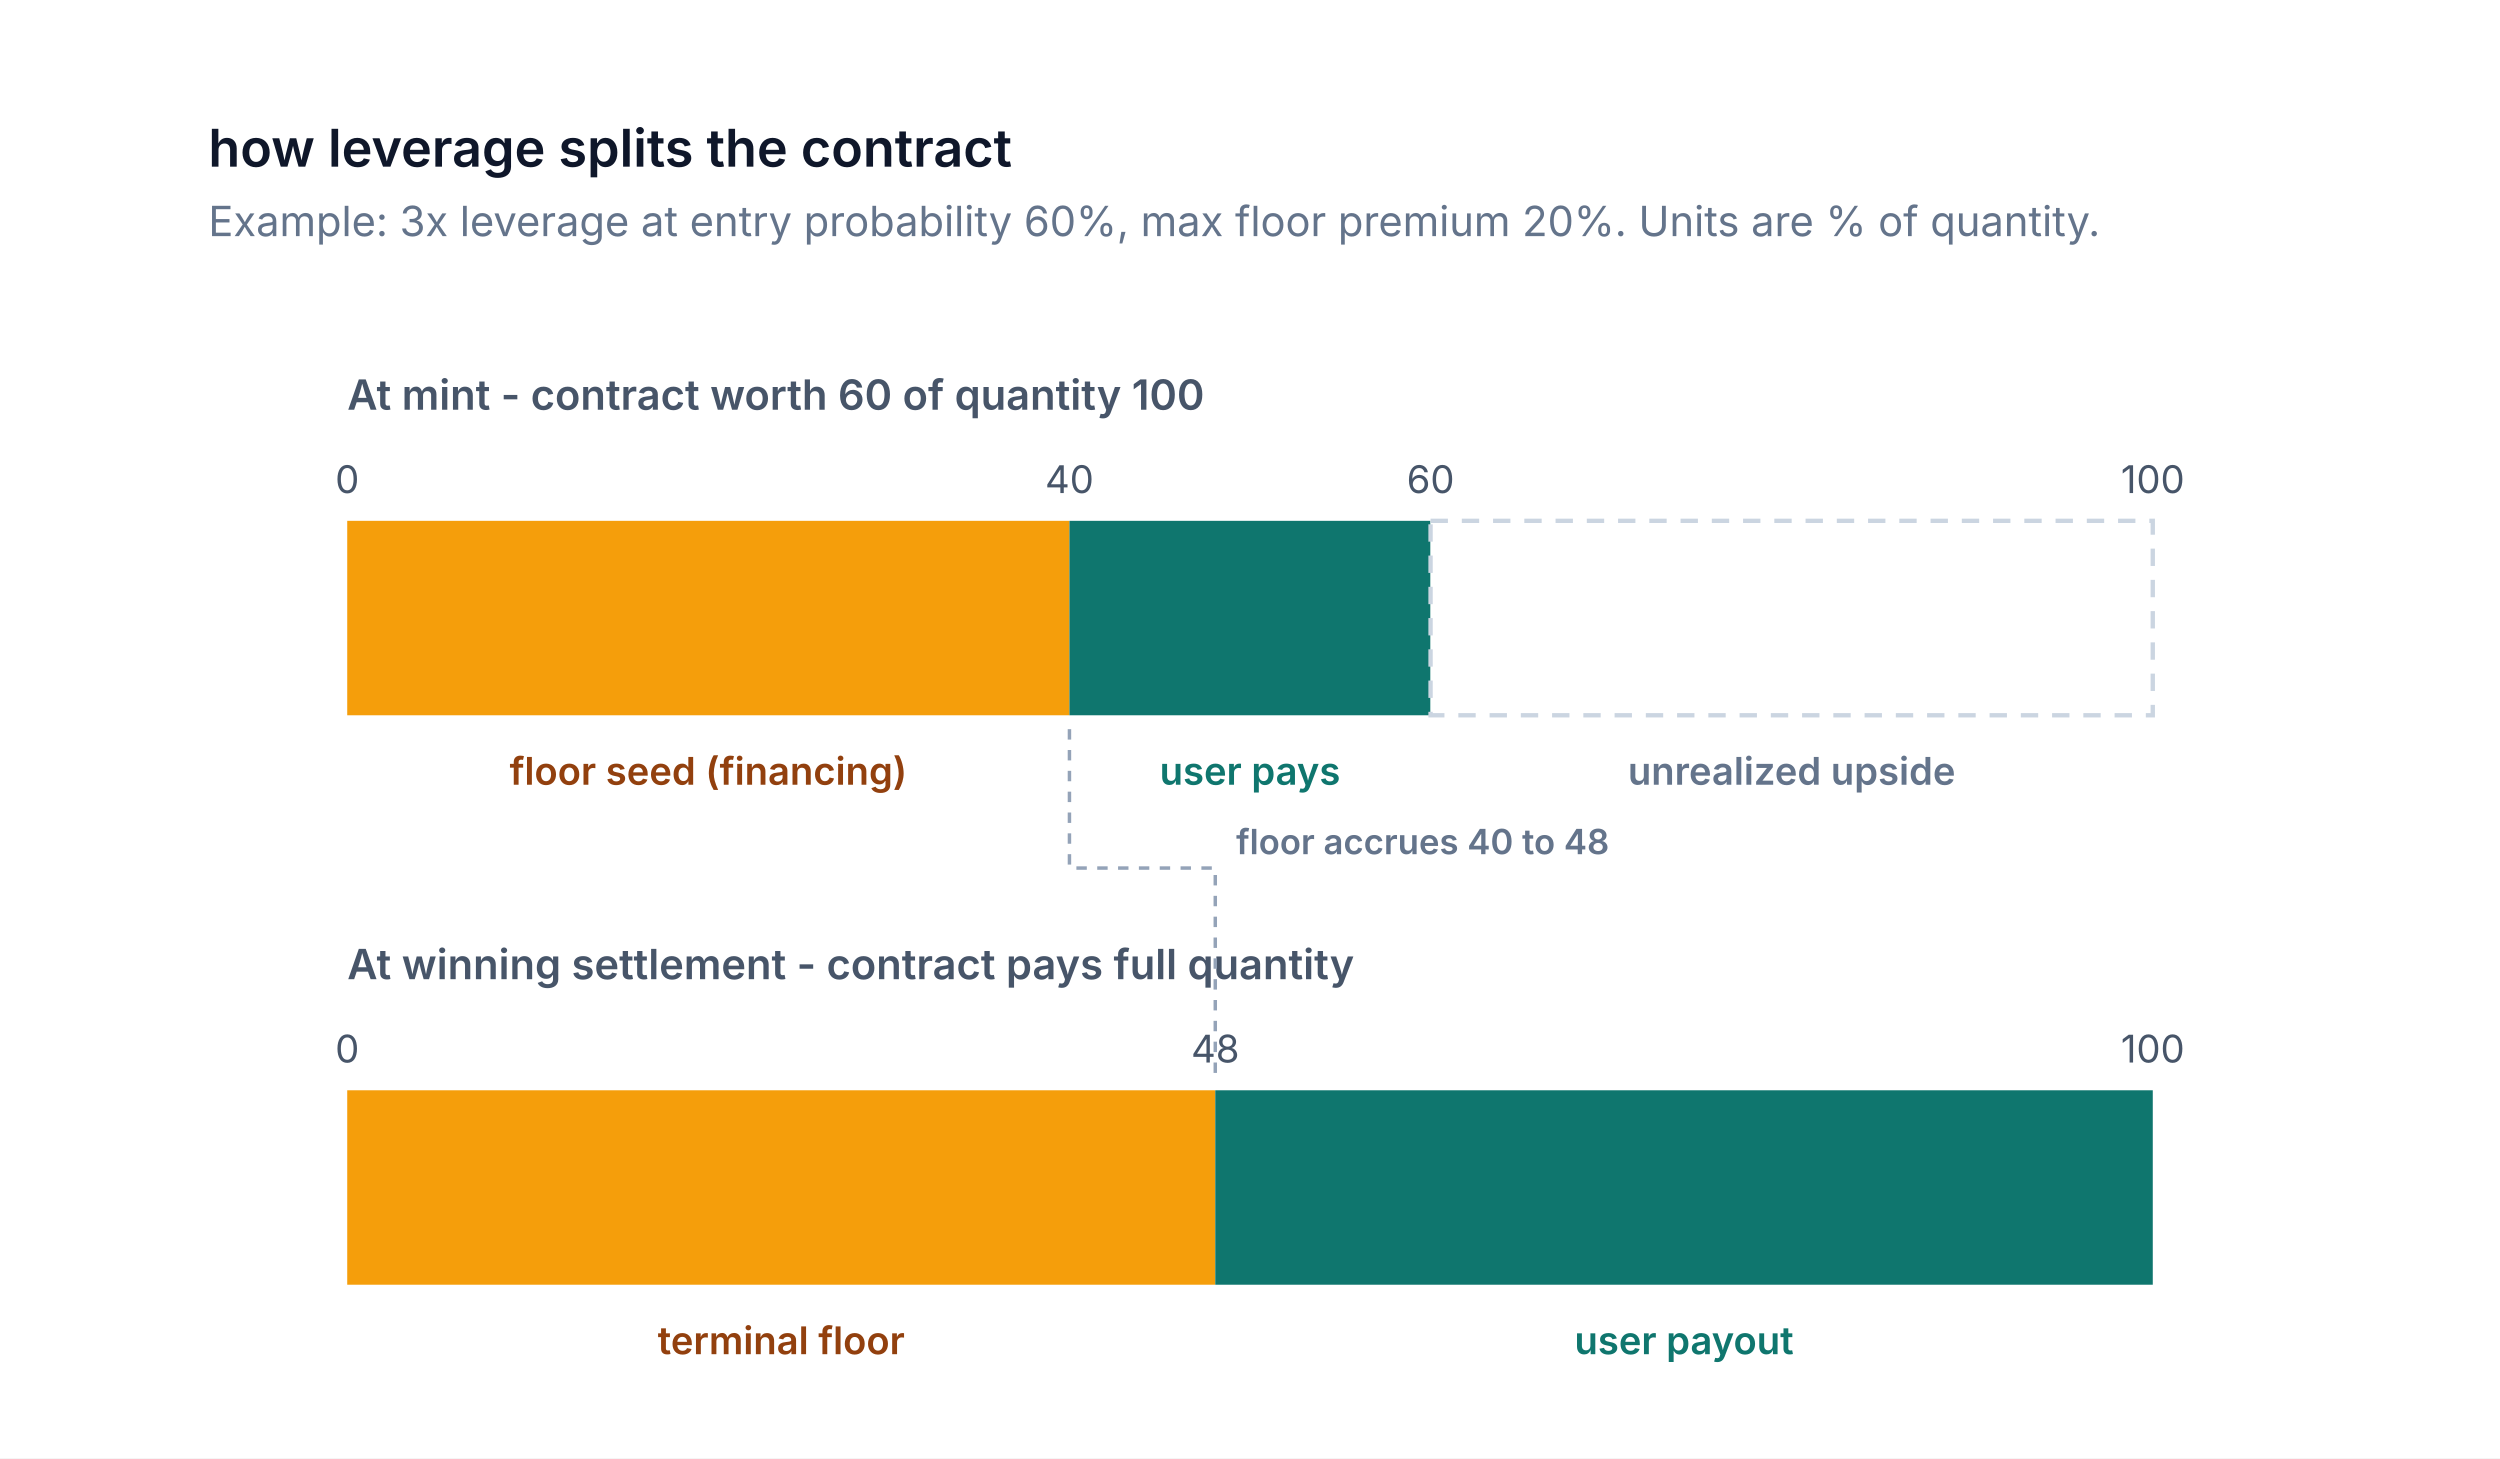
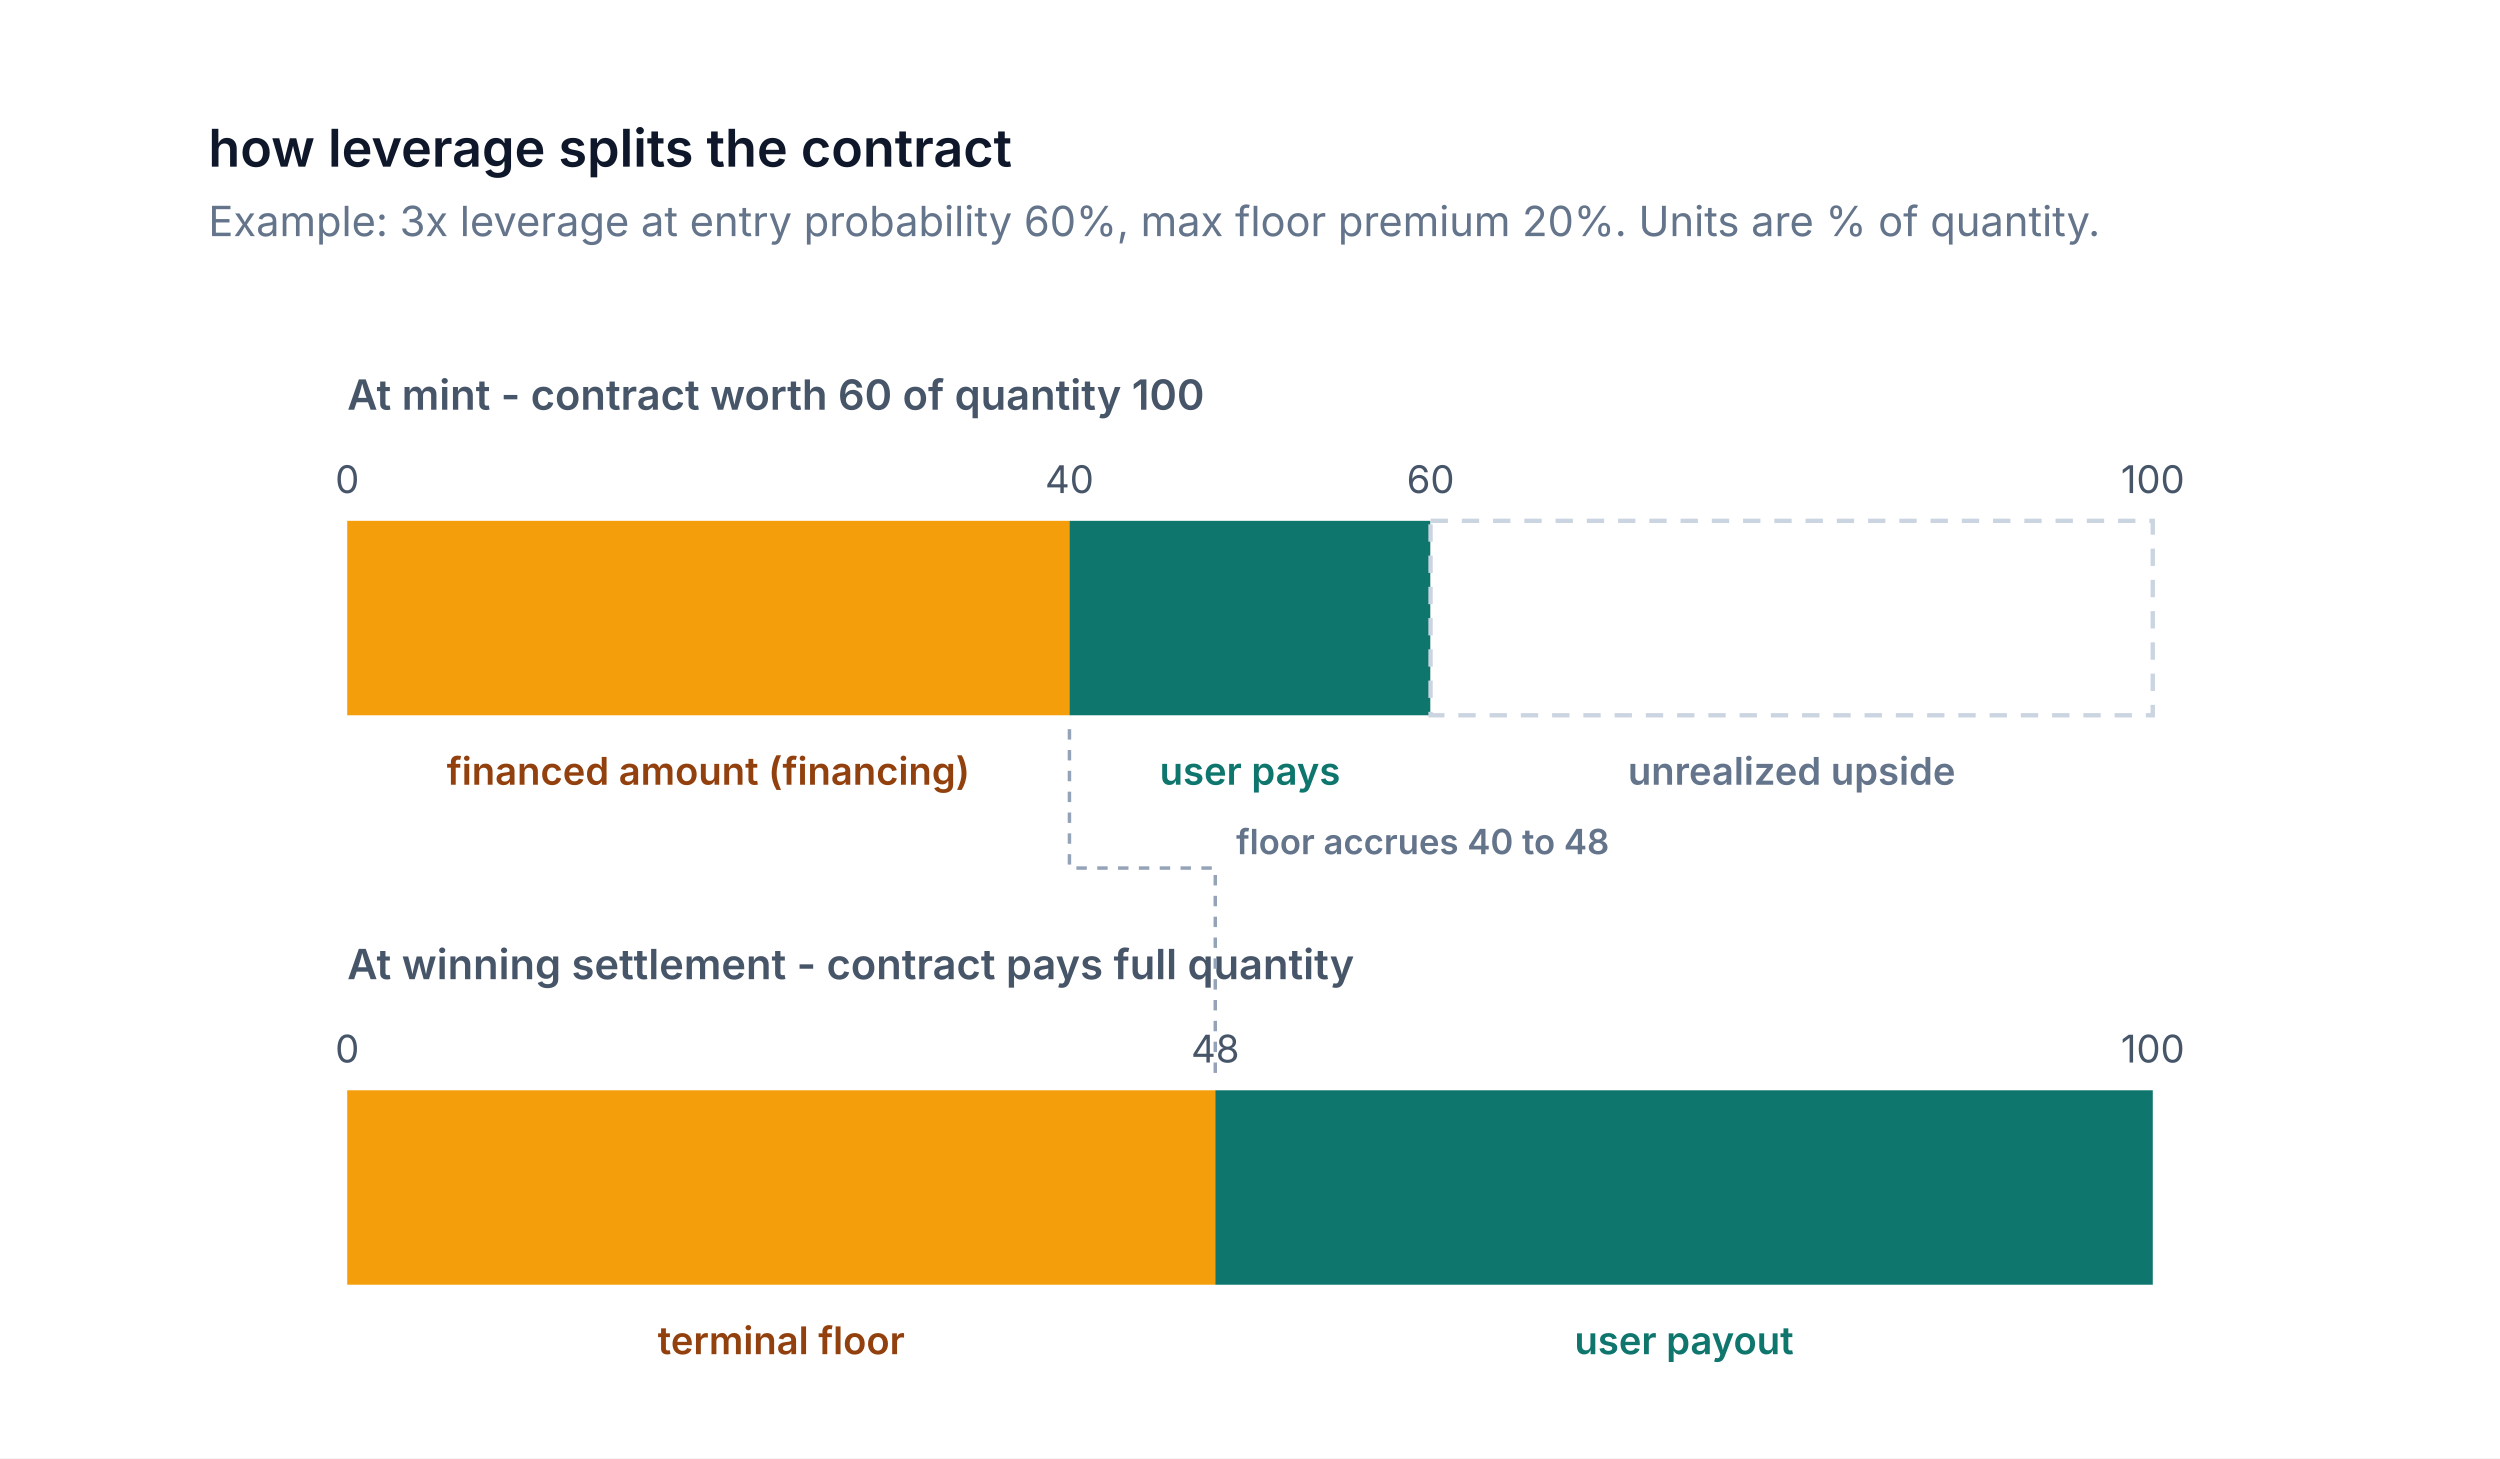
<svg xmlns="http://www.w3.org/2000/svg" width="720" height="420" viewBox="0 0 720 420" role="img" aria-labelledby="wg-title wg-desc" font-family="Inter, system-ui, -apple-system, Segoe UI, sans-serif">
  <rect width="720" height="420" fill="#ffffff" />
  <text x="60" y="48" fill="#0f172a" font-size="15" font-weight="600">how leverage splits the contract</text>
  <text x="60" y="68" fill="#64748b" font-size="12">Example: 3x leverage at entry probability 60%, max floor premium 20%. Units are % of quantity.</text>
  <text x="100" y="118" fill="#475569" font-size="12" font-weight="600">At mint - contract worth 60 of quantity 100</text>
  <g font-size="11" fill="#475569" text-anchor="middle">
    <text x="100" y="142">0</text>
    <text x="308" y="142">40</text>
    <text x="412" y="142">60</text>
    <text x="620" y="142">100</text>
  </g>
  <rect x="100" y="150" width="208" height="56" fill="#f59e0b" />
  <rect x="308" y="150" width="104" height="56" fill="#0f766e" />
  <rect x="412" y="150" width="208" height="56" fill="#ffffff" stroke="#cbd5e1" stroke-width="1.25" stroke-dasharray="5 4" />
  <g font-size="11" font-weight="600" text-anchor="middle">
-     <text x="204" y="226" fill="#92400e">floor seed (financing)</text>
+     <text x="204" y="226" fill="#92400e">financed amount (financing)</text>
    <text x="360" y="226" fill="#0f766e">user pays</text>
    <text x="516" y="226" fill="#64748b">unrealized upside</text>
  </g>
  <text x="100" y="282" fill="#475569" font-size="12" font-weight="600">At winning settlement - contract pays full quantity</text>
  <g font-size="11" fill="#475569" text-anchor="middle">
    <text x="100" y="306">0</text>
    <text x="350" y="306">48</text>
    <text x="620" y="306">100</text>
  </g>
  <rect x="100" y="314" width="250" height="56" fill="#f59e0b" />
  <rect x="350" y="314" width="270" height="56" fill="#0f766e" />
  <g font-size="11" font-weight="600" text-anchor="middle">
    <text x="225" y="390" fill="#92400e">terminal floor</text>
    <text x="485" y="390" fill="#0f766e">user payout</text>
  </g>
  <g stroke="#94a3b8" stroke-width="1" fill="none">
    <path d="M 308 210 L 308 250 L 350 250 L 350 312" stroke-dasharray="3 3" />
  </g>
  <text x="356" y="246" fill="#64748b" font-size="10" font-weight="600">floor accrues 40 to 48</text>
</svg>
